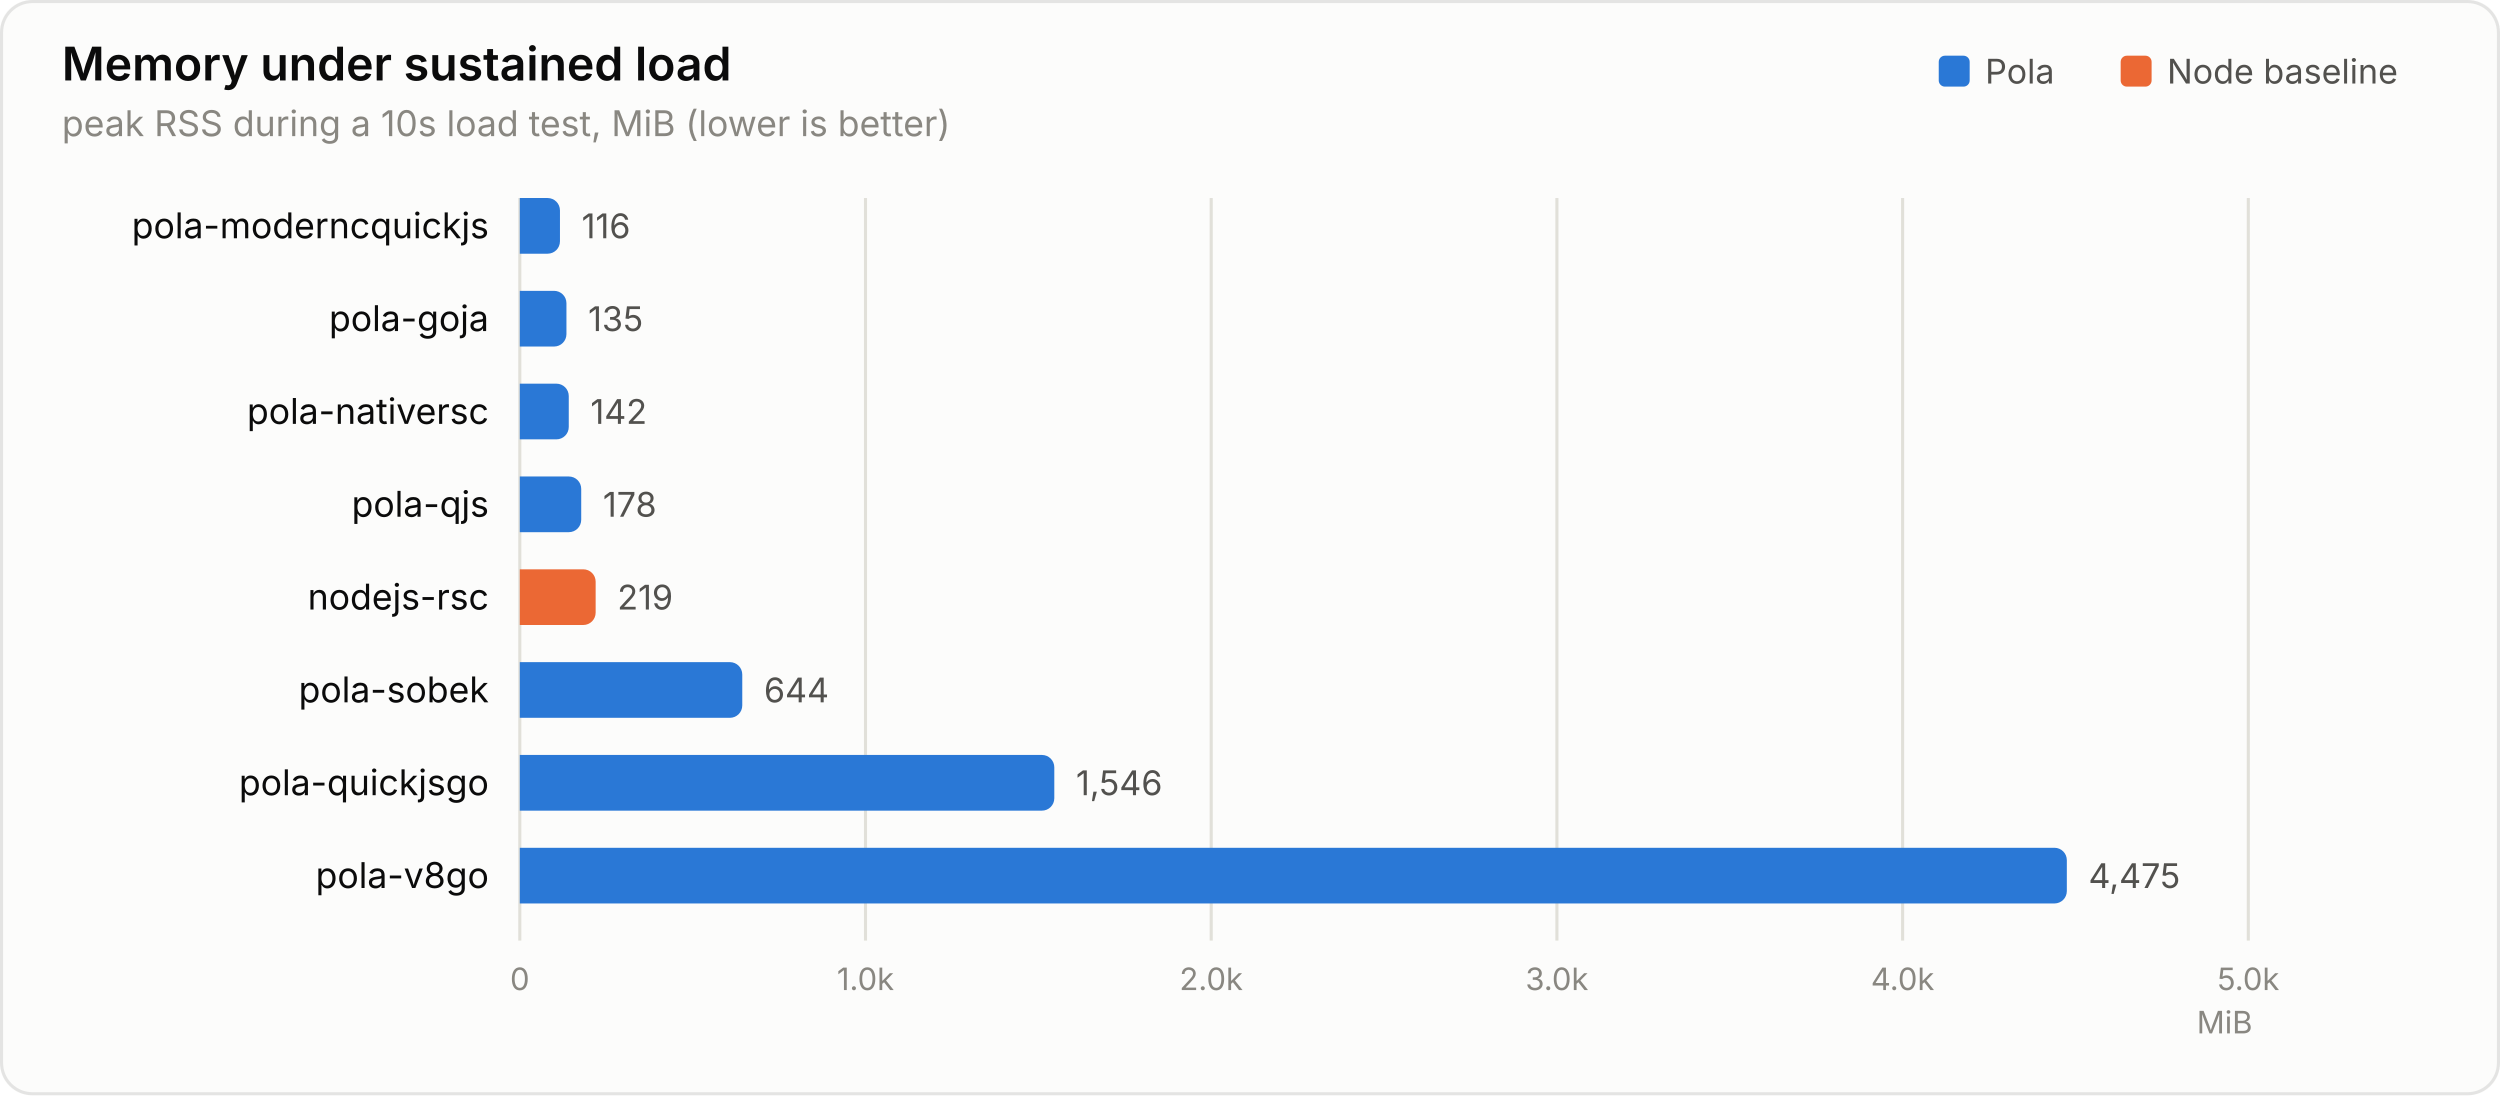
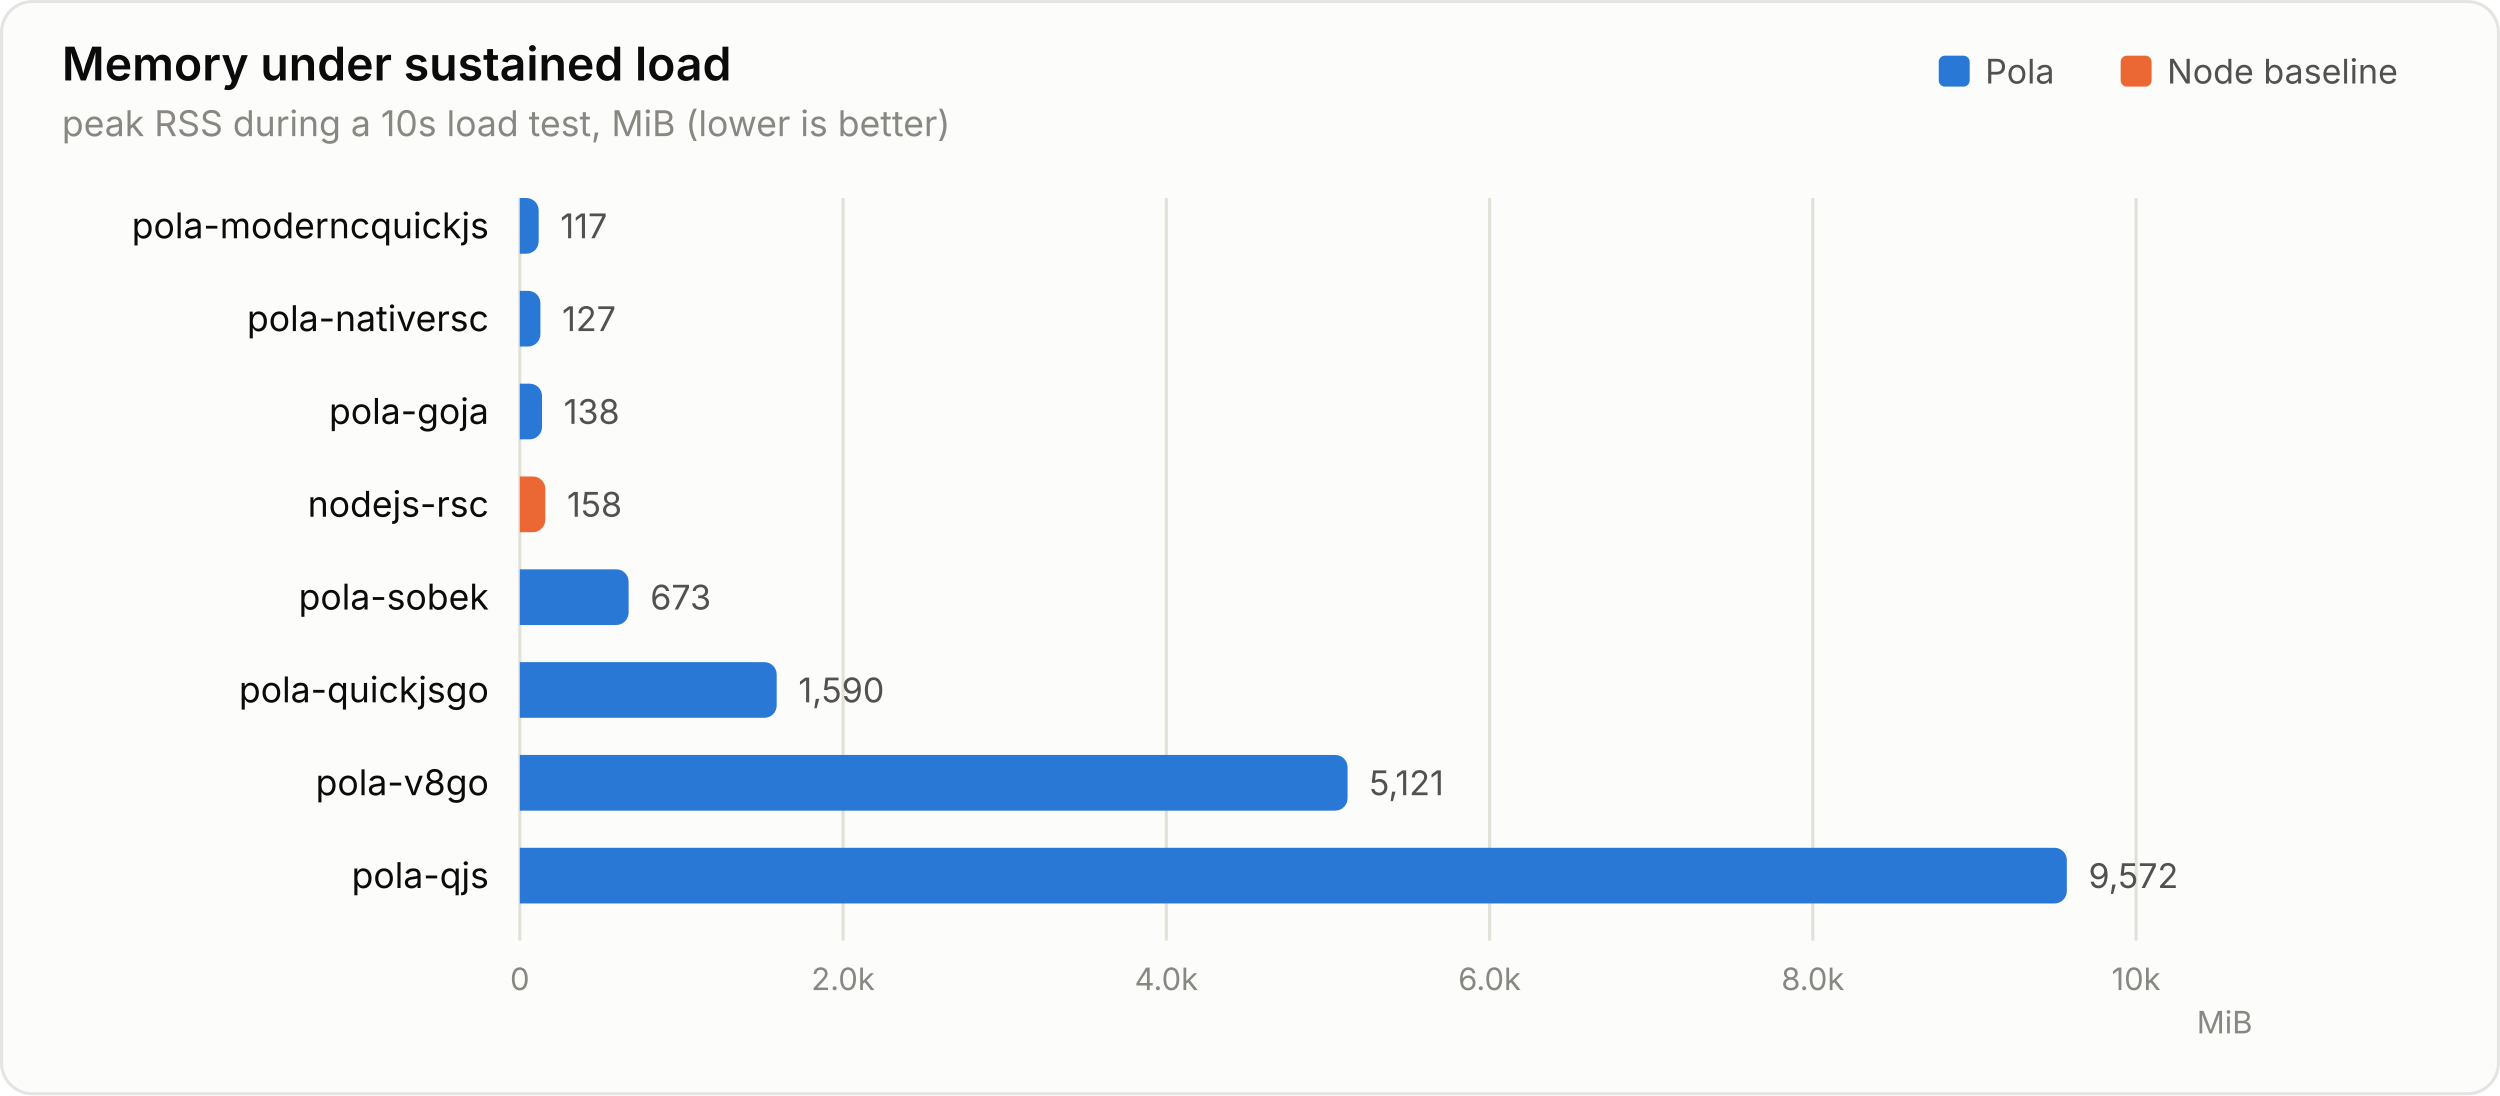
<svg xmlns="http://www.w3.org/2000/svg" width="808" height="354" viewBox="0 0 808 354" font-family="system-ui, -apple-system, &quot;Segoe UI&quot;, sans-serif">
  <rect x="0" y="0" width="808" height="354" rx="10" fill="#fcfcfb" />
  <rect x="0.5" y="0.5" width="807" height="353" rx="10" fill="none" stroke="rgba(11,11,11,0.10)" />
  <text x="20" y="26" font-size="15" font-weight="600" fill="#0b0b0b">Memory under sustained load</text>
  <text x="20" y="44" font-size="11.5" fill="#898781">peak RSS during a 10s load test, MiB (lower is better)</text>
  <g>
    <rect x="685.4" y="18" width="10" height="10" rx="2" fill="#eb6834" />
    <text x="700.4" y="27" font-size="11" fill="#52514e">Node baseline</text>
    <rect x="626.6" y="18" width="10" height="10" rx="2" fill="#2a78d6" />
    <text x="641.6" y="27" font-size="11" fill="#52514e">Pola</text>
  </g>
  <g transform="translate(20,64)">
    <defs>
      <pattern id="hatch" width="6" height="6" patternTransform="rotate(45)" patternUnits="userSpaceOnUse">
        <rect width="6" height="6" fill="#fcfcfb" />
        <line x1="0" y1="0" x2="0" y2="6" stroke="#898781" stroke-width="2" />
      </pattern>
    </defs>
    <line x1="148" y1="0" x2="148" y2="240" stroke="#e1e0d9" />
    <text x="148" y="256" font-size="10" fill="#898781" text-anchor="middle" font-variant-numeric="tabular-nums">0</text>
-     <line x1="259.73" y1="0" x2="259.73" y2="240" stroke="#e1e0d9" />
-     <text x="259.73" y="256" font-size="10" fill="#898781" text-anchor="middle" font-variant-numeric="tabular-nums">1.0k</text>
-     <line x1="371.461" y1="0" x2="371.461" y2="240" stroke="#e1e0d9" />
-     <text x="371.461" y="256" font-size="10" fill="#898781" text-anchor="middle" font-variant-numeric="tabular-nums">2.0k</text>
-     <line x1="483.191" y1="0" x2="483.191" y2="240" stroke="#e1e0d9" />
-     <text x="483.191" y="256" font-size="10" fill="#898781" text-anchor="middle" font-variant-numeric="tabular-nums">3.0k</text>
-     <line x1="594.921" y1="0" x2="594.921" y2="240" stroke="#e1e0d9" />
-     <text x="594.921" y="256" font-size="10" fill="#898781" text-anchor="middle" font-variant-numeric="tabular-nums">4.0k</text>
-     <line x1="706.652" y1="0" x2="706.652" y2="240" stroke="#e1e0d9" />
-     <text x="706.652" y="256" font-size="10" fill="#898781" text-anchor="middle" font-variant-numeric="tabular-nums">5.0k</text>
+     <line x1="252.476" y1="0" x2="252.476" y2="240" stroke="#e1e0d9" />
+     <text x="252.476" y="256" font-size="10" fill="#898781" text-anchor="middle" font-variant-numeric="tabular-nums">2.0k</text>
+     <line x1="356.952" y1="0" x2="356.952" y2="240" stroke="#e1e0d9" />
+     <text x="356.952" y="256" font-size="10" fill="#898781" text-anchor="middle" font-variant-numeric="tabular-nums">4.0k</text>
+     <line x1="461.429" y1="0" x2="461.429" y2="240" stroke="#e1e0d9" />
+     <text x="461.429" y="256" font-size="10" fill="#898781" text-anchor="middle" font-variant-numeric="tabular-nums">6.0k</text>
+     <line x1="565.905" y1="0" x2="565.905" y2="240" stroke="#e1e0d9" />
+     <text x="565.905" y="256" font-size="10" fill="#898781" text-anchor="middle" font-variant-numeric="tabular-nums">8.0k</text>
+     <line x1="670.381" y1="0" x2="670.381" y2="240" stroke="#e1e0d9" />
+     <text x="670.381" y="256" font-size="10" fill="#898781" text-anchor="middle" font-variant-numeric="tabular-nums">10k</text>
    <text x="708" y="270" font-size="10" fill="#898781" text-anchor="end">MiB</text>
    <text x="138" y="13" font-size="11.5" fill="#0b0b0b" text-anchor="end">pola-moderncquickjs</text>
-     <path d="M148,0 h8.979 a4,4 0 0 1 4,4 v10 a4,4 0 0 1 -4,4 h-8.979 Z" fill="#2a78d6" />
-     <text x="167.979" y="13" font-size="11" fill="#52514e" font-variant-numeric="tabular-nums">116</text>
-     <text x="138" y="43" font-size="11.5" fill="#0b0b0b" text-anchor="end">pola-goja</text>
-     <path d="M148,30 h11.074 a4,4 0 0 1 4,4 v10 a4,4 0 0 1 -4,4 h-11.074 Z" fill="#2a78d6" />
-     <text x="170.074" y="43" font-size="11" fill="#52514e" font-variant-numeric="tabular-nums">135</text>
-     <text x="138" y="73" font-size="11.5" fill="#0b0b0b" text-anchor="end">pola-nativersc</text>
-     <path d="M148,60 h11.825 a4,4 0 0 1 4,4 v10 a4,4 0 0 1 -4,4 h-11.825 Z" fill="#2a78d6" />
-     <text x="170.825" y="73" font-size="11" fill="#52514e" font-variant-numeric="tabular-nums">142</text>
-     <text x="138" y="103" font-size="11.5" fill="#0b0b0b" text-anchor="end">pola-qjs</text>
-     <path d="M148,90 h15.85 a4,4 0 0 1 4,4 v10 a4,4 0 0 1 -4,4 h-15.85 Z" fill="#2a78d6" />
-     <text x="174.85" y="103" font-size="11" fill="#52514e" font-variant-numeric="tabular-nums">178</text>
-     <text x="138" y="133" font-size="11.5" fill="#0b0b0b" text-anchor="end">nodejs-rsc</text>
-     <path d="M148,120 h20.515 a4,4 0 0 1 4,4 v10 a4,4 0 0 1 -4,4 h-20.515 Z" fill="#eb6834" />
-     <text x="179.515" y="133" font-size="11" fill="#52514e" font-variant-numeric="tabular-nums">219</text>
-     <text x="138" y="163" font-size="11.5" fill="#0b0b0b" text-anchor="end">pola-sobek</text>
-     <path d="M148,150 h67.902 a4,4 0 0 1 4,4 v10 a4,4 0 0 1 -4,4 h-67.902 Z" fill="#2a78d6" />
-     <text x="226.902" y="163" font-size="11" fill="#52514e" font-variant-numeric="tabular-nums">644</text>
-     <text x="138" y="193" font-size="11.5" fill="#0b0b0b" text-anchor="end">pola-quickjsgo</text>
-     <path d="M148,180 h168.751 a4,4 0 0 1 4,4 v10 a4,4 0 0 1 -4,4 h-168.751 Z" fill="#2a78d6" />
-     <text x="327.751" y="193" font-size="11" fill="#52514e" font-variant-numeric="tabular-nums">1,546</text>
-     <text x="138" y="223" font-size="11.5" fill="#0b0b0b" text-anchor="end">pola-v8go</text>
+     <path d="M148,0 h2.099 a4,4 0 0 1 4,4 v10 a4,4 0 0 1 -4,4 h-2.099 Z" fill="#2a78d6" />
+     <text x="161.099" y="13" font-size="11" fill="#52514e" font-variant-numeric="tabular-nums">117</text>
+     <text x="138" y="43" font-size="11.5" fill="#0b0b0b" text-anchor="end">pola-nativersc</text>
+     <path d="M148,30 h2.659 a4,4 0 0 1 4,4 v10 a4,4 0 0 1 -4,4 h-2.659 Z" fill="#2a78d6" />
+     <text x="161.659" y="43" font-size="11" fill="#52514e" font-variant-numeric="tabular-nums">127</text>
+     <text x="138" y="73" font-size="11.5" fill="#0b0b0b" text-anchor="end">pola-goja</text>
+     <path d="M148,60 h3.183 a4,4 0 0 1 4,4 v10 a4,4 0 0 1 -4,4 h-3.183 Z" fill="#2a78d6" />
+     <text x="162.183" y="73" font-size="11" fill="#52514e" font-variant-numeric="tabular-nums">138</text>
+     <text x="138" y="103" font-size="11.5" fill="#0b0b0b" text-anchor="end">nodejs-rsc</text>
+     <path d="M148,90 h4.243 a4,4 0 0 1 4,4 v10 a4,4 0 0 1 -4,4 h-4.243 Z" fill="#eb6834" />
+     <text x="163.243" y="103" font-size="11" fill="#52514e" font-variant-numeric="tabular-nums">158</text>
+     <text x="138" y="133" font-size="11.5" fill="#0b0b0b" text-anchor="end">pola-sobek</text>
+     <path d="M148,120 h31.165 a4,4 0 0 1 4,4 v10 a4,4 0 0 1 -4,4 h-31.165 Z" fill="#2a78d6" />
+     <text x="190.165" y="133" font-size="11" fill="#52514e" font-variant-numeric="tabular-nums">673</text>
+     <text x="138" y="163" font-size="11.5" fill="#0b0b0b" text-anchor="end">pola-quickjsgo</text>
+     <path d="M148,150 h79.032 a4,4 0 0 1 4,4 v10 a4,4 0 0 1 -4,4 h-79.032 Z" fill="#2a78d6" />
+     <text x="238.032" y="163" font-size="11" fill="#52514e" font-variant-numeric="tabular-nums">1,590</text>
+     <text x="138" y="193" font-size="11.5" fill="#0b0b0b" text-anchor="end">pola-v8go</text>
+     <path d="M148,180 h263.533 a4,4 0 0 1 4,4 v10 a4,4 0 0 1 -4,4 h-263.533 Z" fill="#2a78d6" />
+     <text x="422.533" y="193" font-size="11" fill="#52514e" font-variant-numeric="tabular-nums">5,121</text>
+     <text x="138" y="223" font-size="11.5" fill="#0b0b0b" text-anchor="end">pola-qjs</text>
    <path d="M148,210 h496 a4,4 0 0 1 4,4 v10 a4,4 0 0 1 -4,4 h-496 Z" fill="#2a78d6" />
-     <text x="655" y="223" font-size="11" fill="#52514e" font-variant-numeric="tabular-nums">4,475</text>
+     <text x="655" y="223" font-size="11" fill="#52514e" font-variant-numeric="tabular-nums">9,572</text>
  </g>
</svg>
